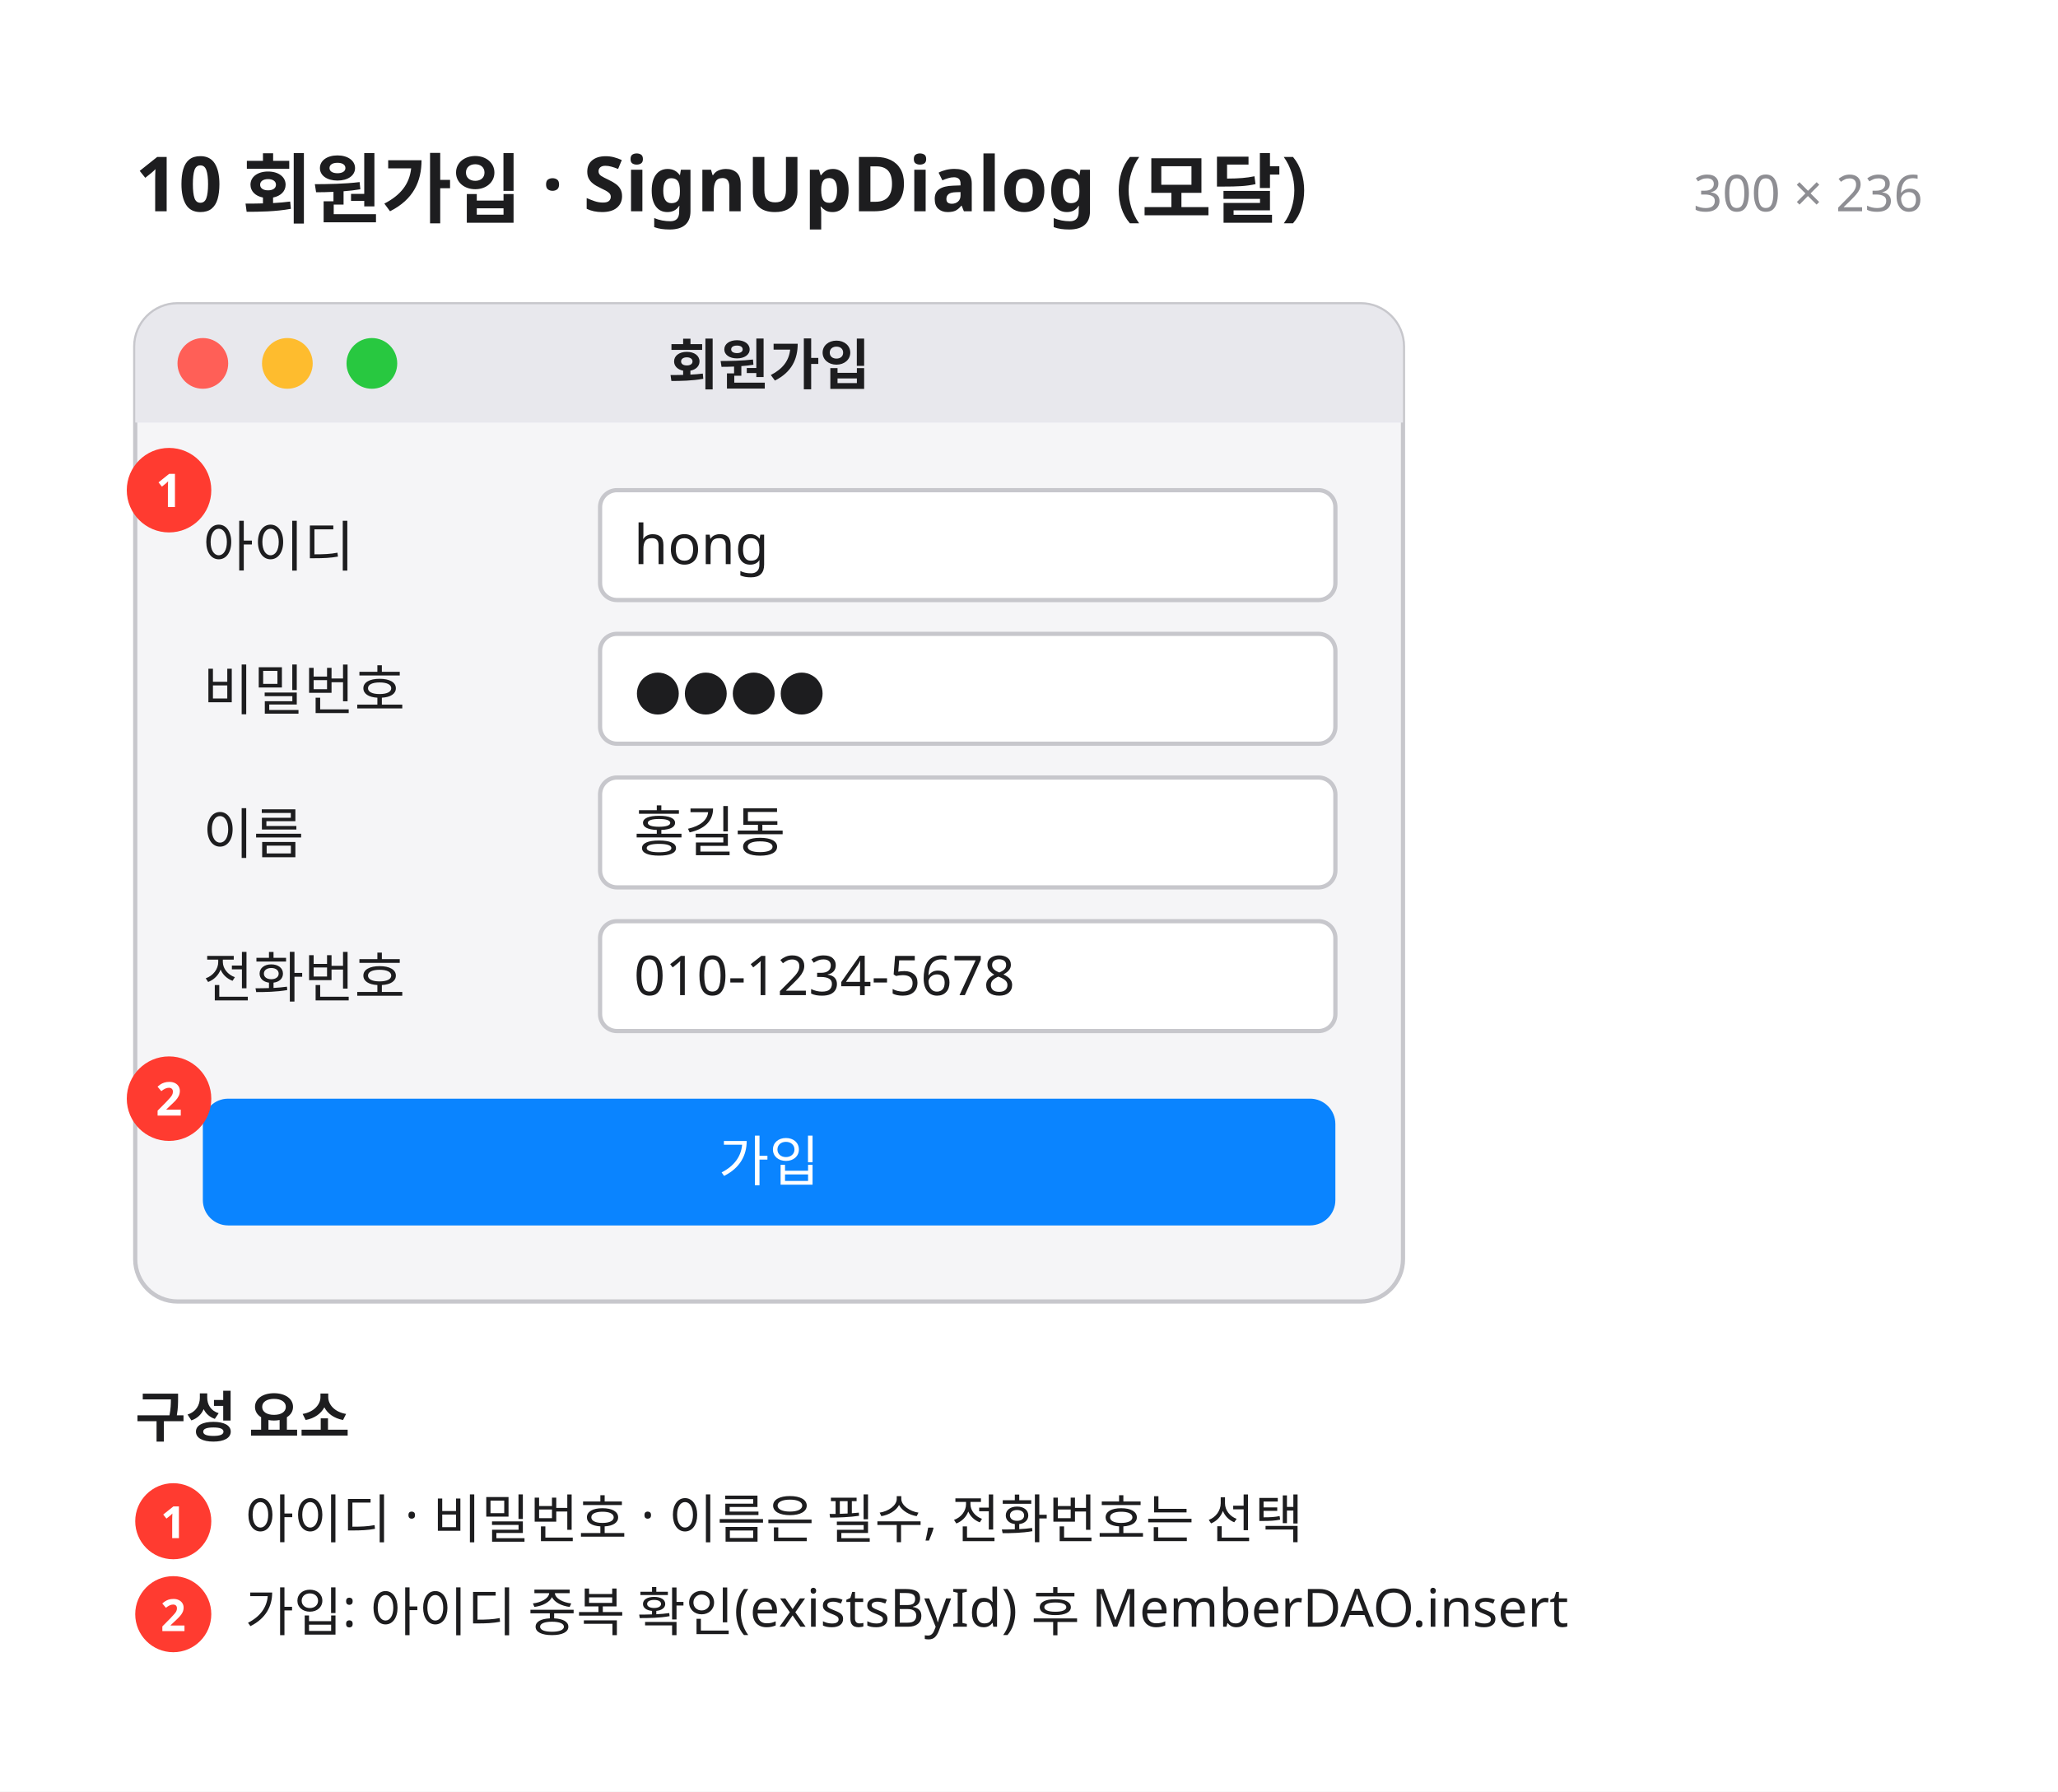
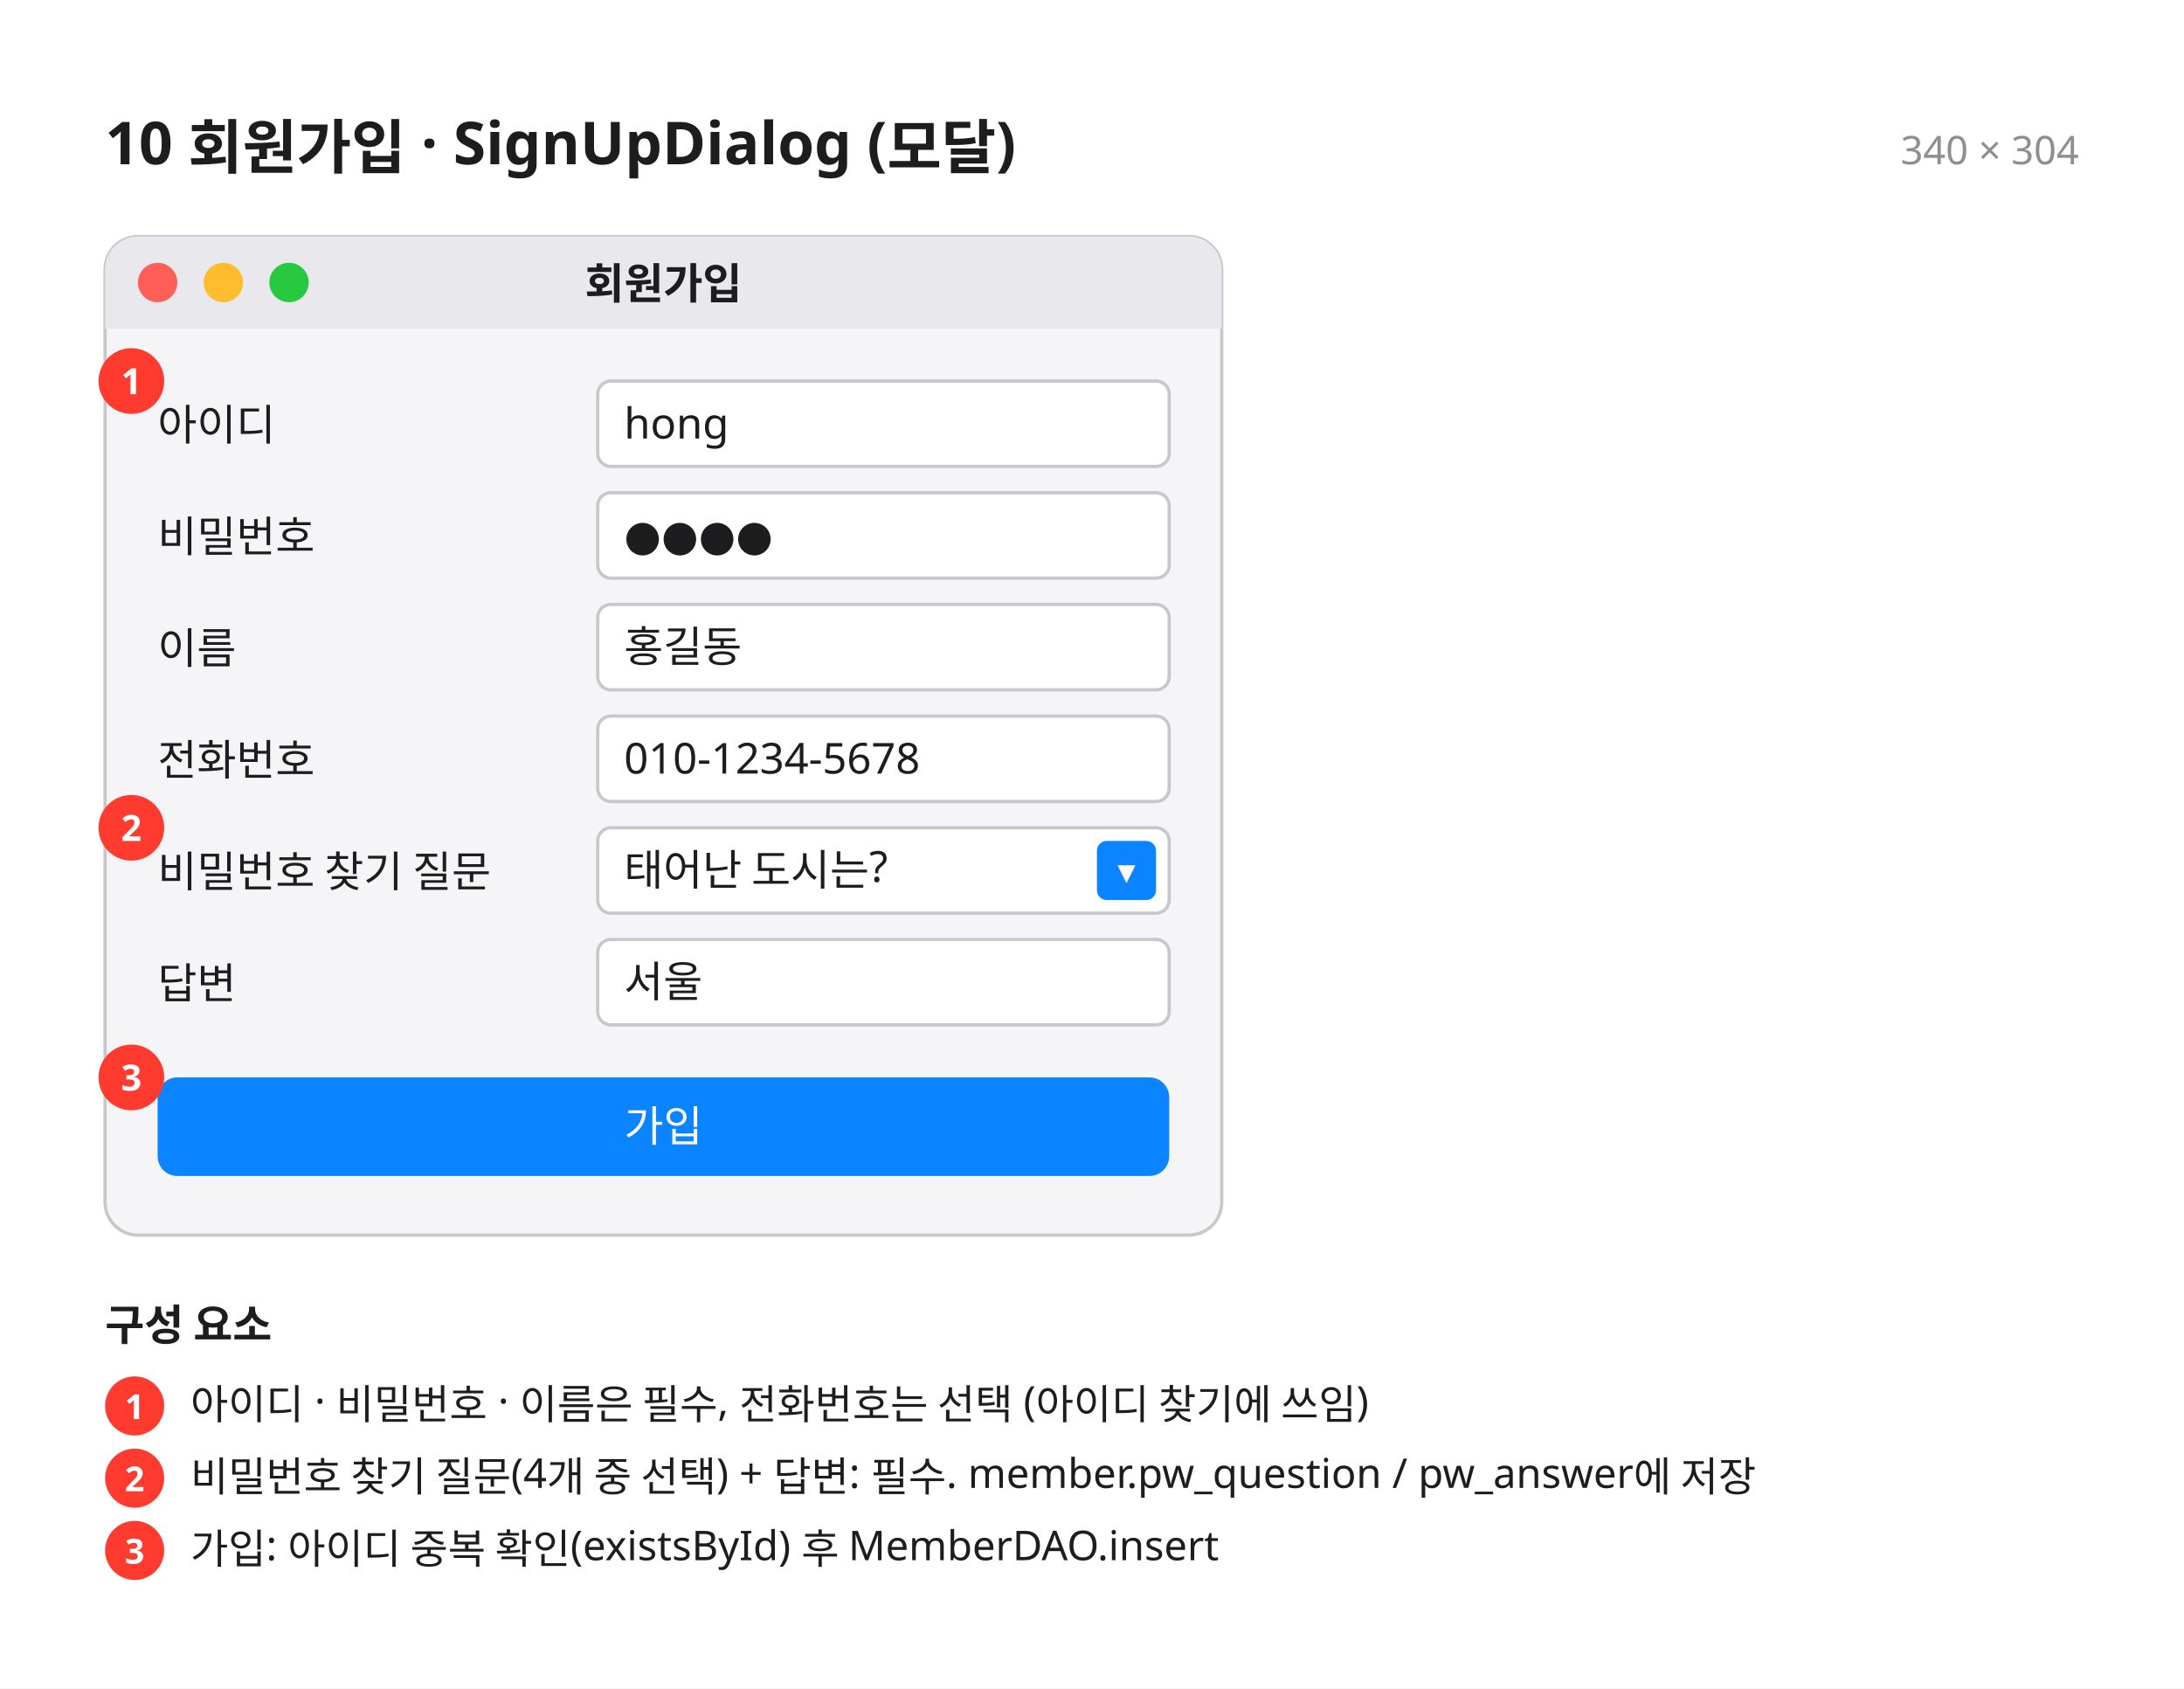
- <svg xmlns="http://www.w3.org/2000/svg" width="487" height="424" viewBox="0 0 487 424">
-   <rect width="487" height="424" fill="#FFFFFF" />
+ <svg xmlns="http://www.w3.org/2000/svg" width="665" height="514" viewBox="0 0 665 514">
+   <rect width="665" height="514" fill="#FFFFFF" />
  <text x="32" y="50" font-family="Apple SD Gothic Neo, Malgun Gothic, Noto Sans KR, sans-serif" font-size="18" font-weight="700" fill="#1D1D1F">10 회원가입 · SignUpDialog (모달)</text>
-   <text x="455" y="50" font-family="Apple SD Gothic Neo, Malgun Gothic, Noto Sans KR, sans-serif" font-size="12" text-anchor="end" fill="#8E8E93">300 × 236</text>
+   <text x="633" y="50" font-family="Apple SD Gothic Neo, Malgun Gothic, Noto Sans KR, sans-serif" font-size="12" text-anchor="end" fill="#8E8E93">340 × 304</text>
  <g id="창">
-     <rect x="32" y="72" width="300" height="236" rx="10" fill="#F5F5F7" stroke="#C7C7CC" />
-     <path d="M32 100V82a10 10 0 0 1 10 -10H322a10 10 0 0 1 10 10V100Z" fill="#E8E8ED" />
+     <rect x="32" y="72" width="340" height="304" rx="10" fill="#F5F5F7" stroke="#C7C7CC" />
+     <path d="M32 100V82a10 10 0 0 1 10 -10H362a10 10 0 0 1 10 10V100Z" fill="#E8E8ED" />
    <circle cx="48" cy="86" r="6" fill="#FF5F57" />
    <circle cx="68" cy="86" r="6" fill="#FEBC2E" />
    <circle cx="88" cy="86" r="6" fill="#28C840" />
-     <text x="182.0" y="91" font-family="Apple SD Gothic Neo, Malgun Gothic, Noto Sans KR, sans-serif" font-size="13" font-weight="600" text-anchor="middle" fill="#1D1D1F">회원가입</text>
+     <text x="202.0" y="91" font-family="Apple SD Gothic Neo, Malgun Gothic, Noto Sans KR, sans-serif" font-size="13" font-weight="600" text-anchor="middle" fill="#1D1D1F">회원가입</text>
  </g>
  <g id="내용">
    <text x="48" y="134" font-family="Apple SD Gothic Neo, Malgun Gothic, Noto Sans KR, sans-serif" font-size="13" font-weight="400" text-anchor="start" fill="#1D1D1F">아이디</text>
    <g id="JTextField">
-       <rect x="142" y="116" width="174" height="26" rx="4" fill="#FFFFFF" stroke="#C7C7CC" stroke-width="1" />
-       <text x="150" y="133.5" font-family="Apple SD Gothic Neo, Malgun Gothic, Noto Sans KR, sans-serif" font-size="13" font-weight="400" text-anchor="start" fill="#1D1D1F">hong</text>
+       <rect x="182" y="116" width="174" height="26" rx="4" fill="#FFFFFF" stroke="#C7C7CC" stroke-width="1" />
+       <text x="190" y="133.5" font-family="Apple SD Gothic Neo, Malgun Gothic, Noto Sans KR, sans-serif" font-size="13" font-weight="400" text-anchor="start" fill="#1D1D1F">hong</text>
    </g>
    <text x="48" y="168" font-family="Apple SD Gothic Neo, Malgun Gothic, Noto Sans KR, sans-serif" font-size="13" font-weight="400" text-anchor="start" fill="#1D1D1F">비밀번호</text>
    <g id="JTextField">
-       <rect x="142" y="150" width="174" height="26" rx="4" fill="#FFFFFF" stroke="#C7C7CC" stroke-width="1" />
-       <text x="150" y="167.5" font-family="Apple SD Gothic Neo, Malgun Gothic, Noto Sans KR, sans-serif" font-size="13" font-weight="400" text-anchor="start" fill="#1D1D1F">●●●●</text>
+       <rect x="182" y="150" width="174" height="26" rx="4" fill="#FFFFFF" stroke="#C7C7CC" stroke-width="1" />
+       <text x="190" y="167.5" font-family="Apple SD Gothic Neo, Malgun Gothic, Noto Sans KR, sans-serif" font-size="13" font-weight="400" text-anchor="start" fill="#1D1D1F">●●●●</text>
    </g>
    <text x="48" y="202" font-family="Apple SD Gothic Neo, Malgun Gothic, Noto Sans KR, sans-serif" font-size="13" font-weight="400" text-anchor="start" fill="#1D1D1F">이름</text>
    <g id="JTextField">
-       <rect x="142" y="184" width="174" height="26" rx="4" fill="#FFFFFF" stroke="#C7C7CC" stroke-width="1" />
-       <text x="150" y="201.5" font-family="Apple SD Gothic Neo, Malgun Gothic, Noto Sans KR, sans-serif" font-size="13" font-weight="400" text-anchor="start" fill="#1D1D1F">홍길동</text>
+       <rect x="182" y="184" width="174" height="26" rx="4" fill="#FFFFFF" stroke="#C7C7CC" stroke-width="1" />
+       <text x="190" y="201.5" font-family="Apple SD Gothic Neo, Malgun Gothic, Noto Sans KR, sans-serif" font-size="13" font-weight="400" text-anchor="start" fill="#1D1D1F">홍길동</text>
    </g>
    <text x="48" y="236" font-family="Apple SD Gothic Neo, Malgun Gothic, Noto Sans KR, sans-serif" font-size="13" font-weight="400" text-anchor="start" fill="#1D1D1F">전화번호</text>
    <g id="JTextField">
-       <rect x="142" y="218" width="174" height="26" rx="4" fill="#FFFFFF" stroke="#C7C7CC" stroke-width="1" />
-       <text x="150" y="235.5" font-family="Apple SD Gothic Neo, Malgun Gothic, Noto Sans KR, sans-serif" font-size="13" font-weight="400" text-anchor="start" fill="#1D1D1F">010-1234-5678</text>
+       <rect x="182" y="218" width="174" height="26" rx="4" fill="#FFFFFF" stroke="#C7C7CC" stroke-width="1" />
+       <text x="190" y="235.5" font-family="Apple SD Gothic Neo, Malgun Gothic, Noto Sans KR, sans-serif" font-size="13" font-weight="400" text-anchor="start" fill="#1D1D1F">010-1234-5678</text>
+     </g>
+     <text x="48" y="270" font-family="Apple SD Gothic Neo, Malgun Gothic, Noto Sans KR, sans-serif" font-size="13" font-weight="400" text-anchor="start" fill="#1D1D1F">비밀번호 찾기 질문</text>
+     <g id="JComboBox 비밀번호 찾기 질문">
+       <rect x="182" y="252" width="174" height="26" rx="4" fill="#FFFFFF" stroke="#C7C7CC" stroke-width="1" />
+       <text x="190" y="269.5" font-family="Apple SD Gothic Neo, Malgun Gothic, Noto Sans KR, sans-serif" font-size="13" font-weight="400" text-anchor="start" fill="#1D1D1F">태어난 도시는?</text>
+       <rect x="334" y="256" width="18" height="18" rx="3" fill="#0A84FF" />
+       <text x="343" y="269.0" font-family="Apple SD Gothic Neo, Malgun Gothic, Noto Sans KR, sans-serif" font-size="11" font-weight="700" text-anchor="middle" fill="#FFFFFF">▾</text>
+     </g>
+     <text x="48" y="304" font-family="Apple SD Gothic Neo, Malgun Gothic, Noto Sans KR, sans-serif" font-size="13" font-weight="400" text-anchor="start" fill="#1D1D1F">답변</text>
+     <g id="JTextField">
+       <rect x="182" y="286" width="174" height="26" rx="4" fill="#FFFFFF" stroke="#C7C7CC" stroke-width="1" />
+       <text x="190" y="303.5" font-family="Apple SD Gothic Neo, Malgun Gothic, Noto Sans KR, sans-serif" font-size="13" font-weight="400" text-anchor="start" fill="#1D1D1F">서울</text>
    </g>
    <g id="JButton 가입">
-       <rect x="48" y="260" width="268" height="30" rx="6" fill="#0A84FF" />
-       <text x="182.0" y="279.5" font-family="Apple SD Gothic Neo, Malgun Gothic, Noto Sans KR, sans-serif" font-size="13" font-weight="500" text-anchor="middle" fill="#FFFFFF">가입</text>
+       <rect x="48" y="328" width="308" height="30" rx="6" fill="#0A84FF" />
+       <text x="202.0" y="347.5" font-family="Apple SD Gothic Neo, Malgun Gothic, Noto Sans KR, sans-serif" font-size="13" font-weight="500" text-anchor="middle" fill="#FFFFFF">가입</text>
    </g>
    <g id="표시 1">
      <circle cx="40" cy="116" r="10" fill="#FF3B30" />
      <text x="40" y="120" font-family="Apple SD Gothic Neo, Malgun Gothic, Noto Sans KR, sans-serif" font-size="11" font-weight="700" text-anchor="middle" fill="#FFFFFF">1</text>
    </g>
    <g id="표시 2">
-       <circle cx="40" cy="260" r="10" fill="#FF3B30" />
-       <text x="40" y="264" font-family="Apple SD Gothic Neo, Malgun Gothic, Noto Sans KR, sans-serif" font-size="11" font-weight="700" text-anchor="middle" fill="#FFFFFF">2</text>
+       <circle cx="40" cy="252" r="10" fill="#FF3B30" />
+       <text x="40" y="256" font-family="Apple SD Gothic Neo, Malgun Gothic, Noto Sans KR, sans-serif" font-size="11" font-weight="700" text-anchor="middle" fill="#FFFFFF">2</text>
+     </g>
+     <g id="표시 3">
+       <circle cx="40" cy="328" r="10" fill="#FF3B30" />
+       <text x="40" y="332" font-family="Apple SD Gothic Neo, Malgun Gothic, Noto Sans KR, sans-serif" font-size="11" font-weight="700" text-anchor="middle" fill="#FFFFFF">3</text>
    </g>
  </g>
  <g id="범례">
-     <text x="32" y="340" font-family="Apple SD Gothic Neo, Malgun Gothic, Noto Sans KR, sans-serif" font-size="13" font-weight="700" fill="#1D1D1F">구성 요소</text>
-     <circle cx="41" cy="360" r="9" fill="#FF3B30" />
-     <text x="41" y="364" font-family="Apple SD Gothic Neo, Malgun Gothic, Noto Sans KR, sans-serif" font-size="10.5" font-weight="700" text-anchor="middle" fill="#FFFFFF">1</text>
-     <text x="58" y="364" font-family="Apple SD Gothic Neo, Malgun Gothic, Noto Sans KR, sans-serif" font-size="12.5" fill="#1D1D1F">아이디 · 비밀번호 · 이름은 필수, 전화번호는 선택</text>
-     <circle cx="41" cy="382" r="9" fill="#FF3B30" />
-     <text x="41" y="386" font-family="Apple SD Gothic Neo, Malgun Gothic, Noto Sans KR, sans-serif" font-size="10.5" font-weight="700" text-anchor="middle" fill="#FFFFFF">2</text>
-     <text x="58" y="386" font-family="Apple SD Gothic Neo, Malgun Gothic, Noto Sans KR, sans-serif" font-size="12.5" fill="#1D1D1F">가입: 아이디 중복 확인(existsById) 후 MemberDAO.insert</text>
+     <text x="32" y="408" font-family="Apple SD Gothic Neo, Malgun Gothic, Noto Sans KR, sans-serif" font-size="13" font-weight="700" fill="#1D1D1F">구성 요소</text>
+     <circle cx="41" cy="428" r="9" fill="#FF3B30" />
+     <text x="41" y="432" font-family="Apple SD Gothic Neo, Malgun Gothic, Noto Sans KR, sans-serif" font-size="10.5" font-weight="700" text-anchor="middle" fill="#FFFFFF">1</text>
+     <text x="58" y="432" font-family="Apple SD Gothic Neo, Malgun Gothic, Noto Sans KR, sans-serif" font-size="12.5" fill="#1D1D1F">아이디 · 비밀번호 · 이름은 필수, 전화번호는 선택 (아이디 찾기에 쓰임)</text>
+     <circle cx="41" cy="450" r="9" fill="#FF3B30" />
+     <text x="41" y="454" font-family="Apple SD Gothic Neo, Malgun Gothic, Noto Sans KR, sans-serif" font-size="10.5" font-weight="700" text-anchor="middle" fill="#FFFFFF">2</text>
+     <text x="58" y="454" font-family="Apple SD Gothic Neo, Malgun Gothic, Noto Sans KR, sans-serif" font-size="12.5" fill="#1D1D1F">비밀번호 찾기 질문(4개 중 선택) + 답변: 필수. member.pw_question / pw_answer에 저장</text>
+     <circle cx="41" cy="472" r="9" fill="#FF3B30" />
+     <text x="41" y="476" font-family="Apple SD Gothic Neo, Malgun Gothic, Noto Sans KR, sans-serif" font-size="10.5" font-weight="700" text-anchor="middle" fill="#FFFFFF">3</text>
+     <text x="58" y="476" font-family="Apple SD Gothic Neo, Malgun Gothic, Noto Sans KR, sans-serif" font-size="12.5" fill="#1D1D1F">가입: 아이디 중복 확인(existsById) 후 MemberDAO.insert</text>
  </g>
</svg>
